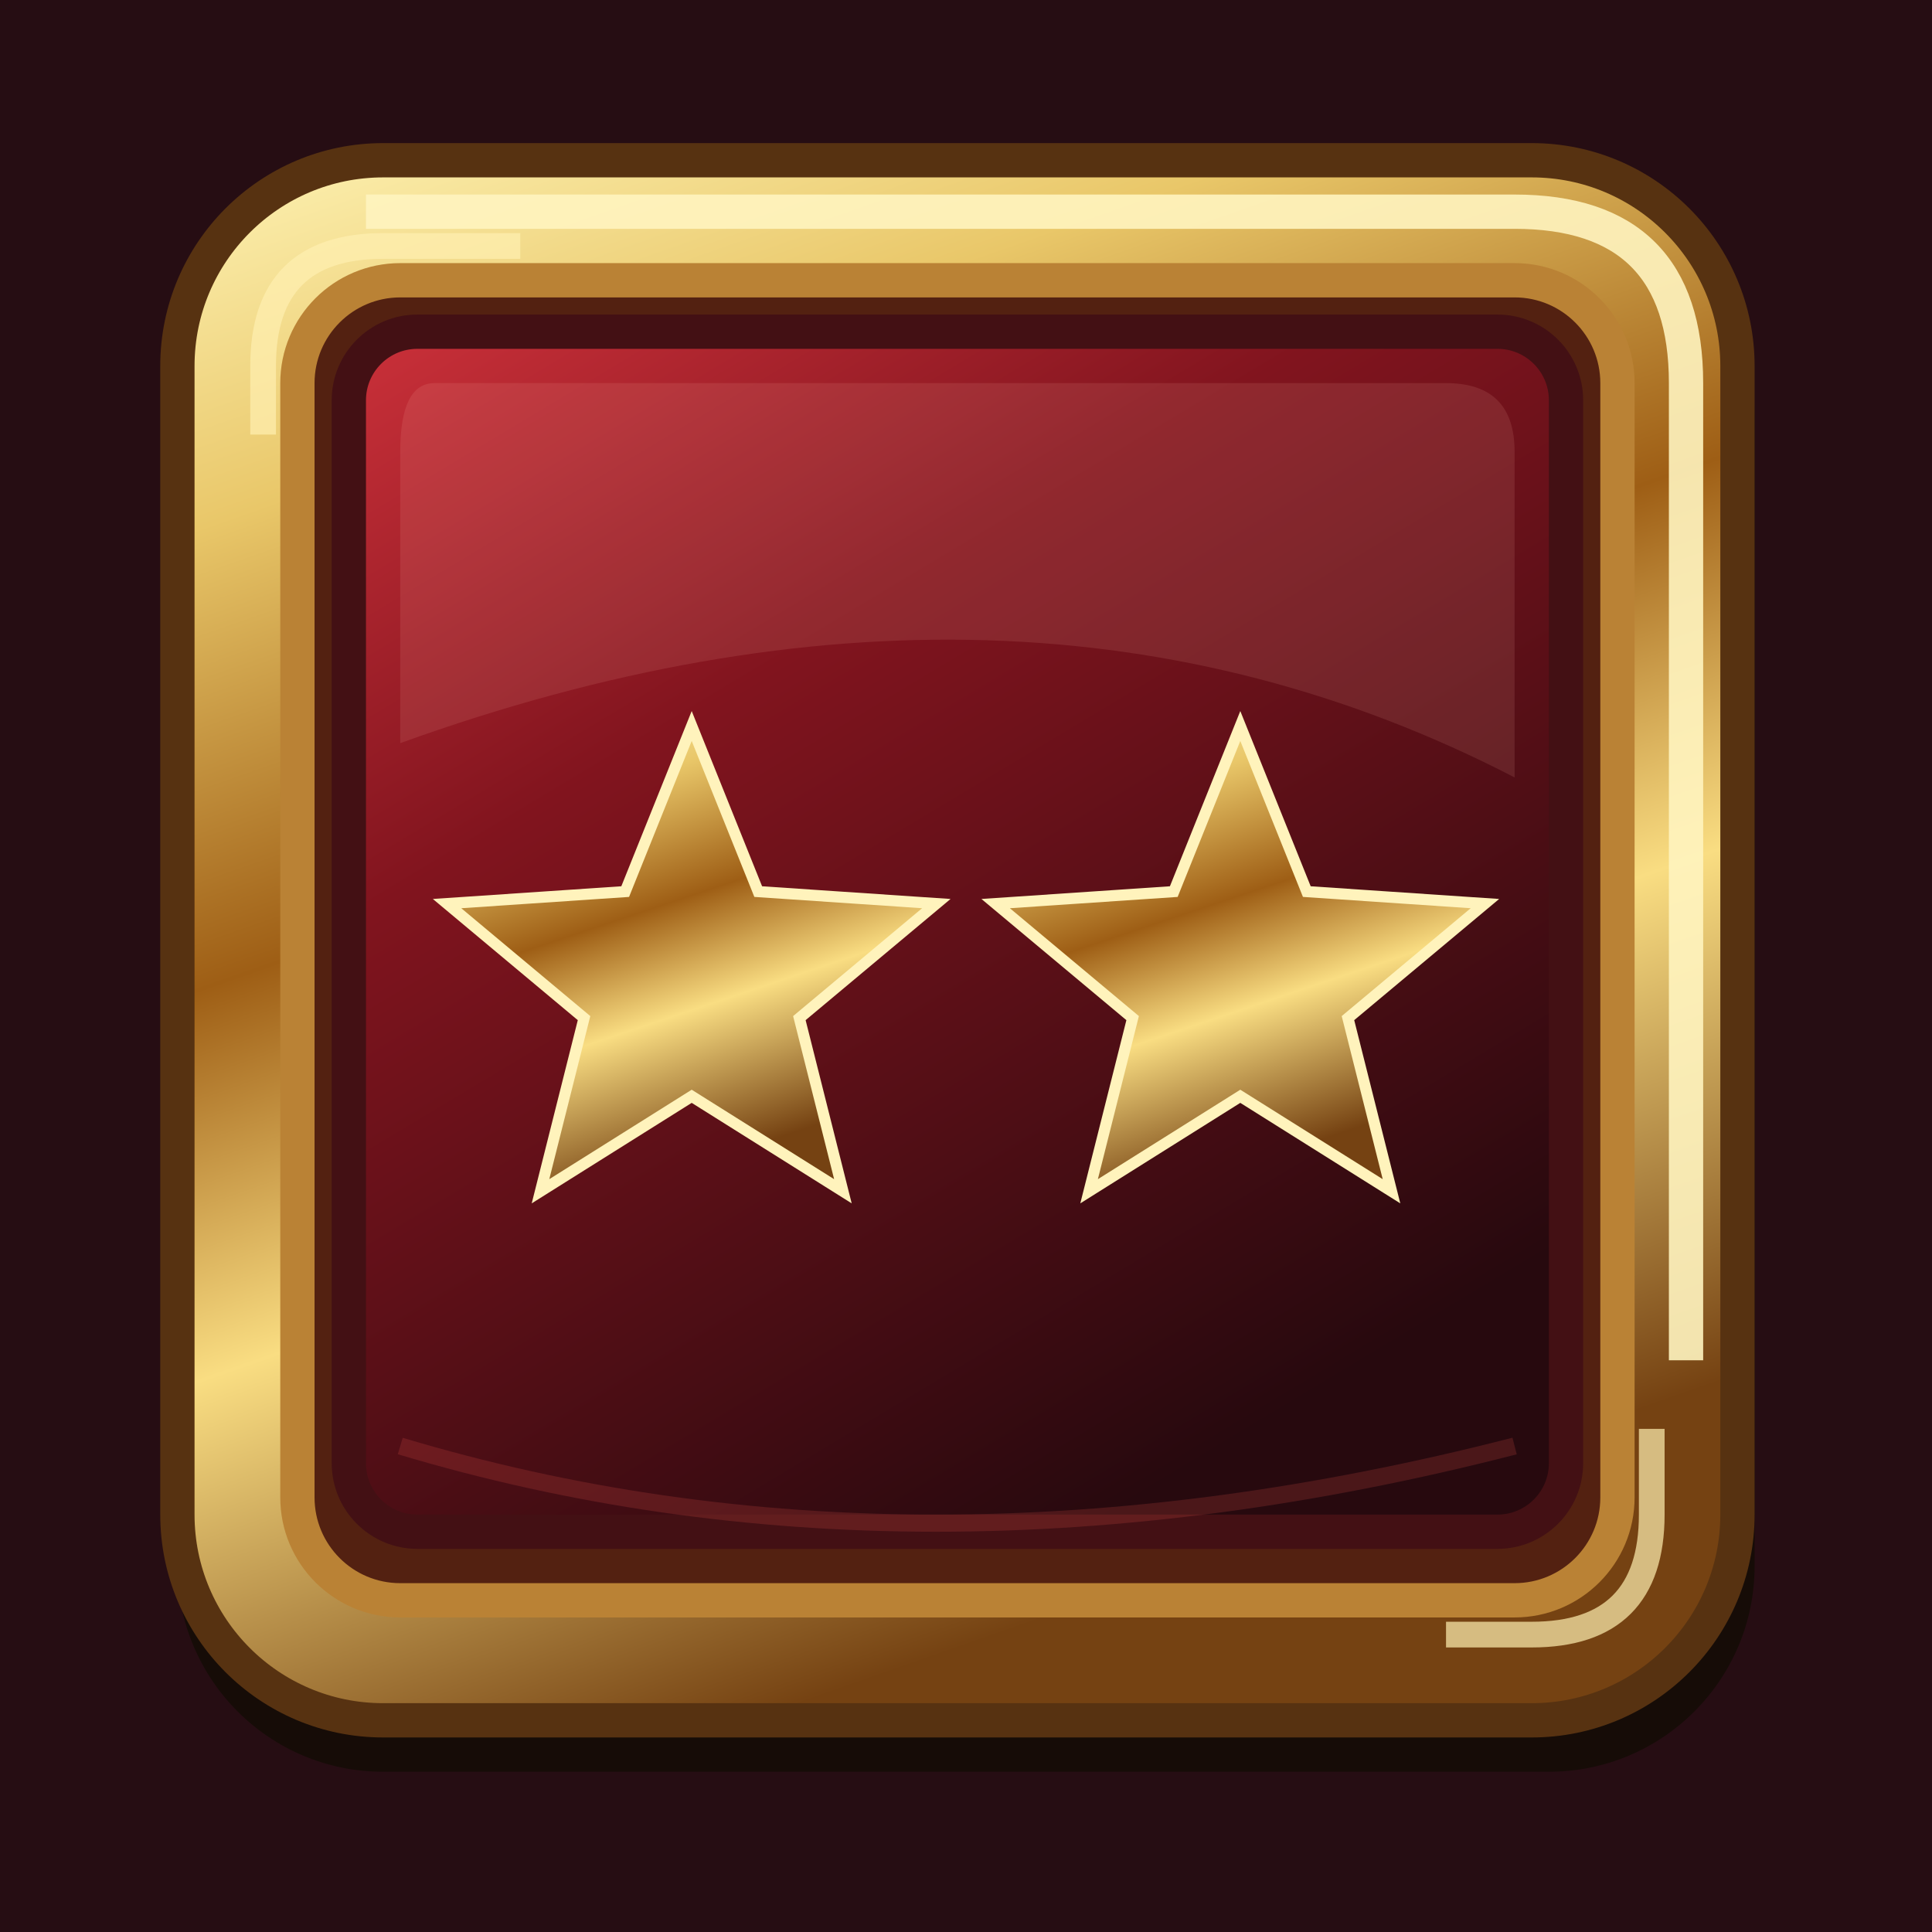
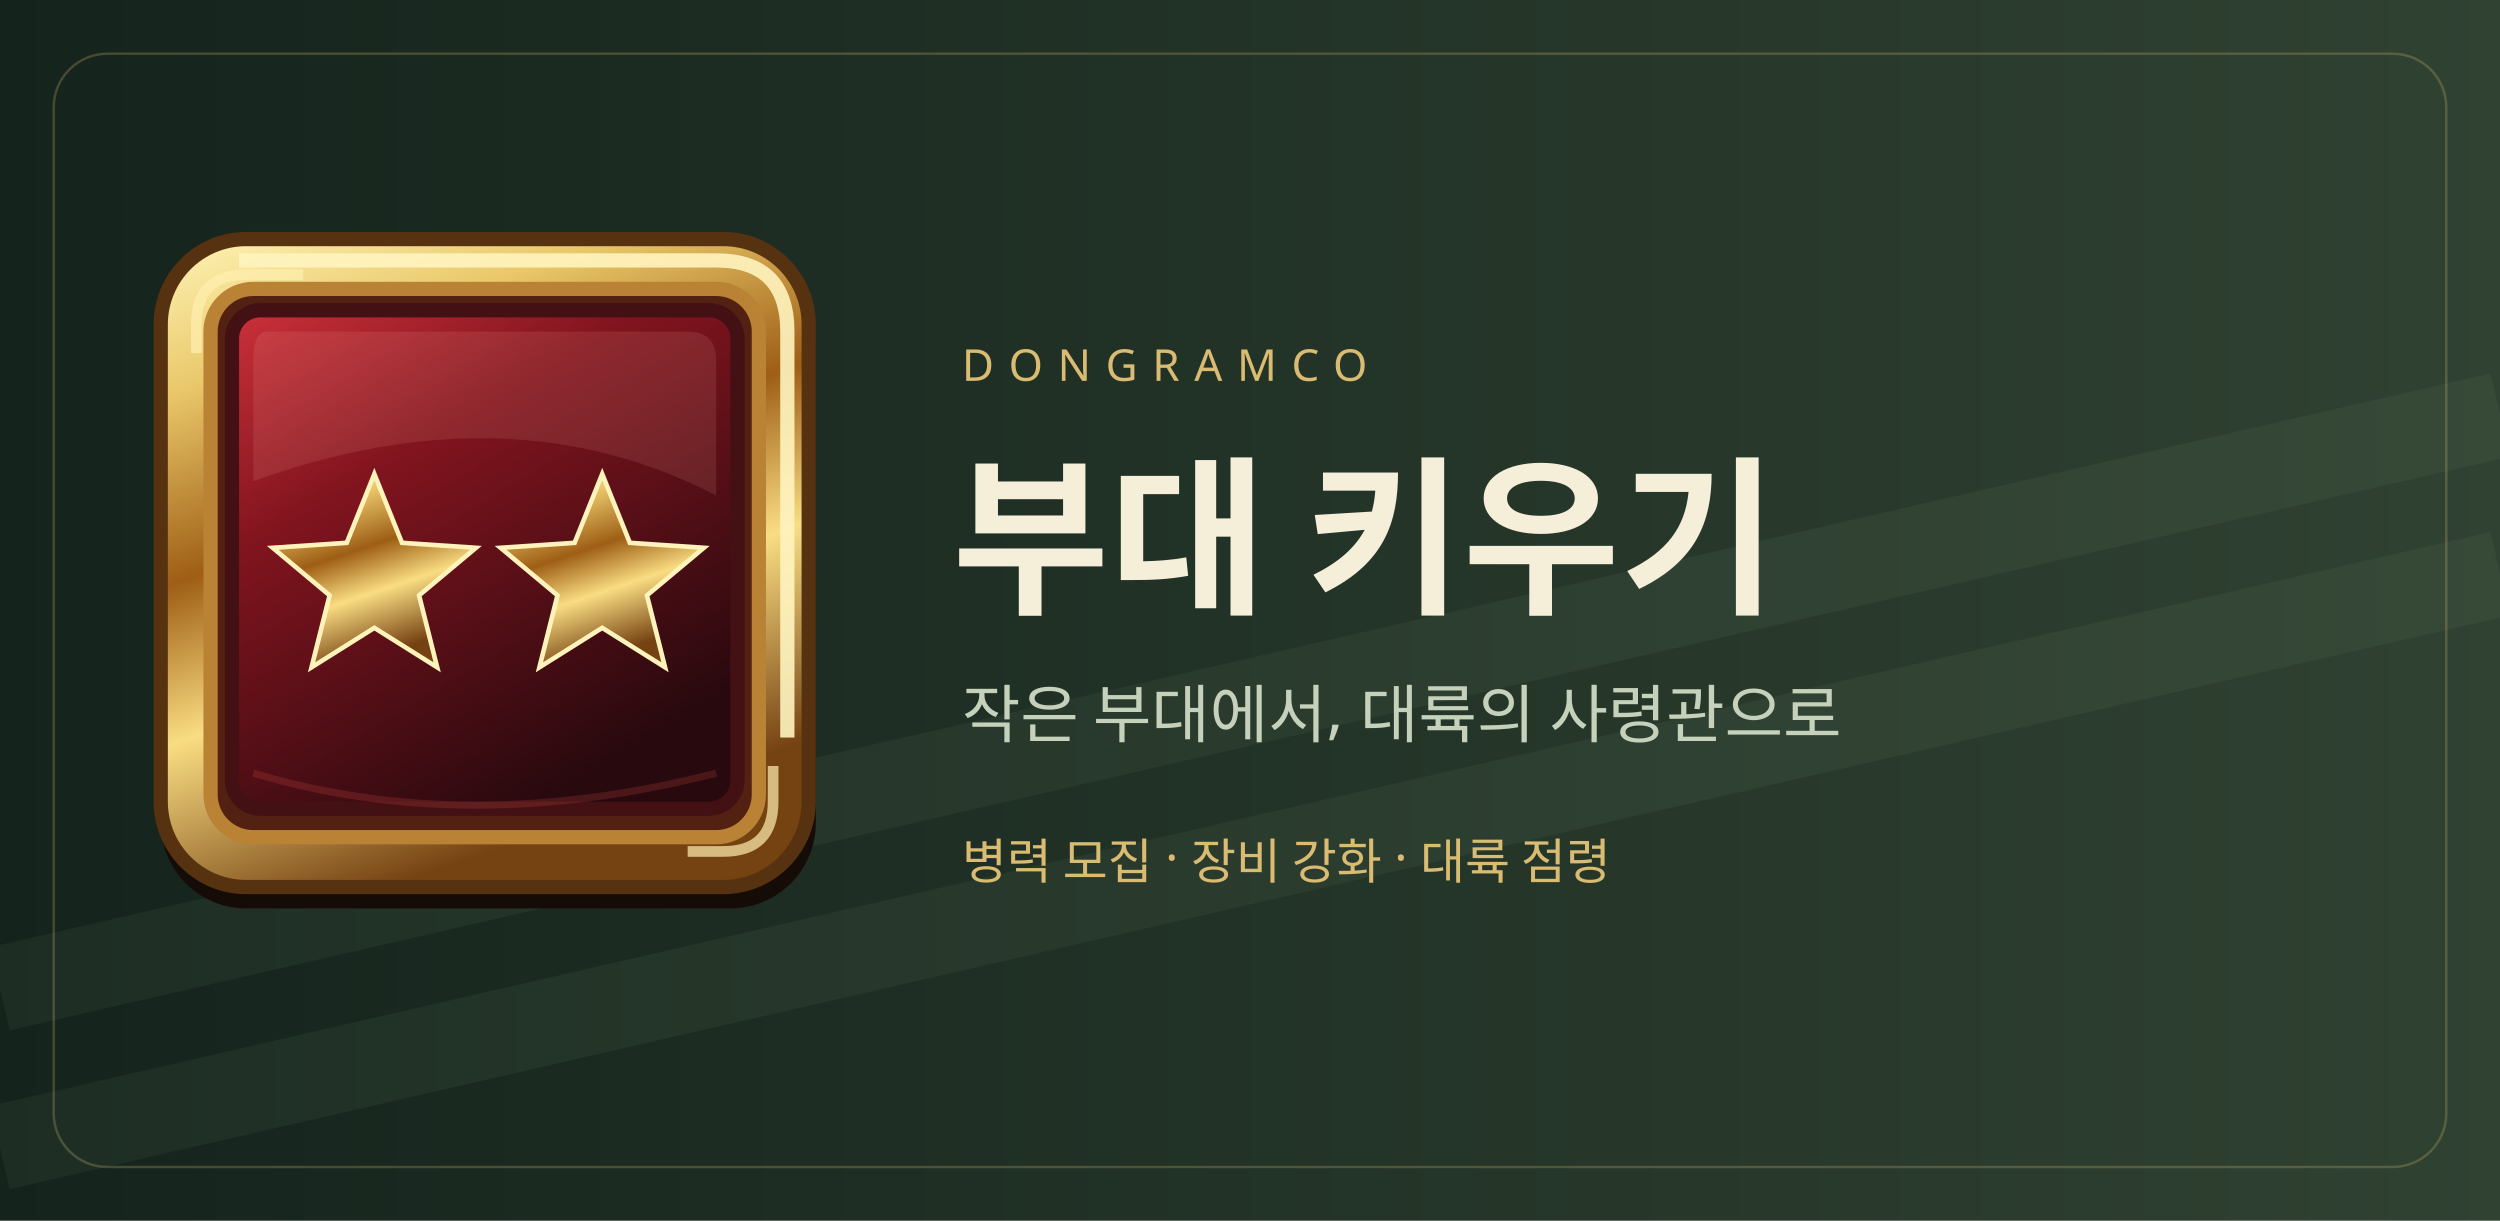
- <svg xmlns="http://www.w3.org/2000/svg" width="512" height="512" viewBox="0 0 108 108">
-   <rect width="108" height="108" fill="#260d13" />
-   <svg x="8" y="8" width="92" height="92" viewBox="0 0 96 96">
+ <svg xmlns="http://www.w3.org/2000/svg" width="1024" height="500" viewBox="0 0 1024 500">
+   <defs>
+     <linearGradient id="bg">
+       <stop stop-color="#14231c" />
+       <stop offset="1" stop-color="#304232" />
+     </linearGradient>
+   </defs>
+   <rect width="1024" height="500" fill="url(#bg)" />
+   <path d="M0 405L1024 170M0 470L1024 235" stroke="#92a57a" opacity=".08" stroke-width="35" />
+   <g fill="none" stroke="#d9bb72" opacity=".25">
+     <rect x="22" y="22" width="980" height="456" rx="22" />
+   </g>
+   <svg x="60" y="95" width="280" height="280" viewBox="0 0 96 96">
    <defs>
      <linearGradient id="rank-frame-2-gold" x2=".35" y2="1">
        <stop stop-color="#fff5b8" />
        <stop offset=".22" stop-color="#e9c769" />
        <stop offset=".48" stop-color="#9e5e15" />
        <stop offset=".7" stop-color="#f9dd82" />
        <stop offset="1" stop-color="#754212" />
      </linearGradient>
      <linearGradient id="rank-frame-2-red" x2=".6" y2="1">
        <stop stop-color="#cc313a" />
        <stop offset=".36" stop-color="#81141e" />
        <stop offset="1" stop-color="#27090e" />
      </linearGradient>
    </defs>
    <rect x="2" y="4" width="92" height="91" rx="12" fill="#160c07" />
    <rect x="2" y="1" width="91" height="91" rx="12" fill="url(#rank-frame-2-gold)" stroke="#573211" stroke-width="2" />
    <path d="M13 4h67q10 0 10 10v57" fill="none" stroke="#fff4bf" stroke-width="2" opacity=".9" />
    <rect x="9" y="8" width="77" height="77" rx="6" fill="#532111" stroke="#ba8235" stroke-width="2" />
    <rect x="12" y="11" width="71" height="70" rx="4" fill="url(#rank-frame-2-red)" stroke="#431014" stroke-width="2" />
    <path d="M17 14h59q4 0 4 4v19Q51 22 15 35V18q0-4 2-4Z" fill="#ffbdab" opacity=".12" />
    <path d="M15 76q30 9 65 0" fill="none" stroke="#ed5650" opacity=".18" />
    <g class="framed-rank-stars">
      <polygon data-rank-star="true" data-metal="gold" points="32.00,34.00 35.88,43.66 46.27,44.36 38.28,51.04 40.82,61.14 32.00,55.60 23.18,61.14 25.72,51.04 17.73,44.36 28.12,43.66" fill="url(#rank-frame-2-gold)" stroke="#fff3bc" stroke-width=".65" />
      <polygon data-rank-star="true" data-metal="gold" points="64.00,34.00 67.88,43.66 78.27,44.36 70.28,51.04 72.82,61.14 64.00,55.60 55.18,61.14 57.72,51.04 49.73,44.36 60.12,43.66" fill="url(#rank-frame-2-gold)" stroke="#fff3bc" stroke-width=".65" />
    </g>
    <path d="M7 17v-4q0-7 7-7h8M76 87h5q7 0 7-7v-5" fill="none" stroke="#fff0b1" stroke-width="1.5" opacity=".7" />
  </svg>
+   <g font-family="Malgun Gothic, sans-serif">
+     <text x="394" y="156" font-size="18" letter-spacing="6" fill="#d9bb72">DONGRAMCO</text>
+     <text x="390" y="246" font-size="70" font-weight="bold" fill="#f5eed9">부대 키우기</text>
+     <text x="394" y="302" font-size="26" fill="#c6d1bb">작은 부대에서, 대륙의 사령관으로</text>
+     <text x="394" y="360" font-size="20" fill="#d9bb72">병력 모집 · 장비 강화 · 대륙 점령</text>
+   </g>
</svg>
